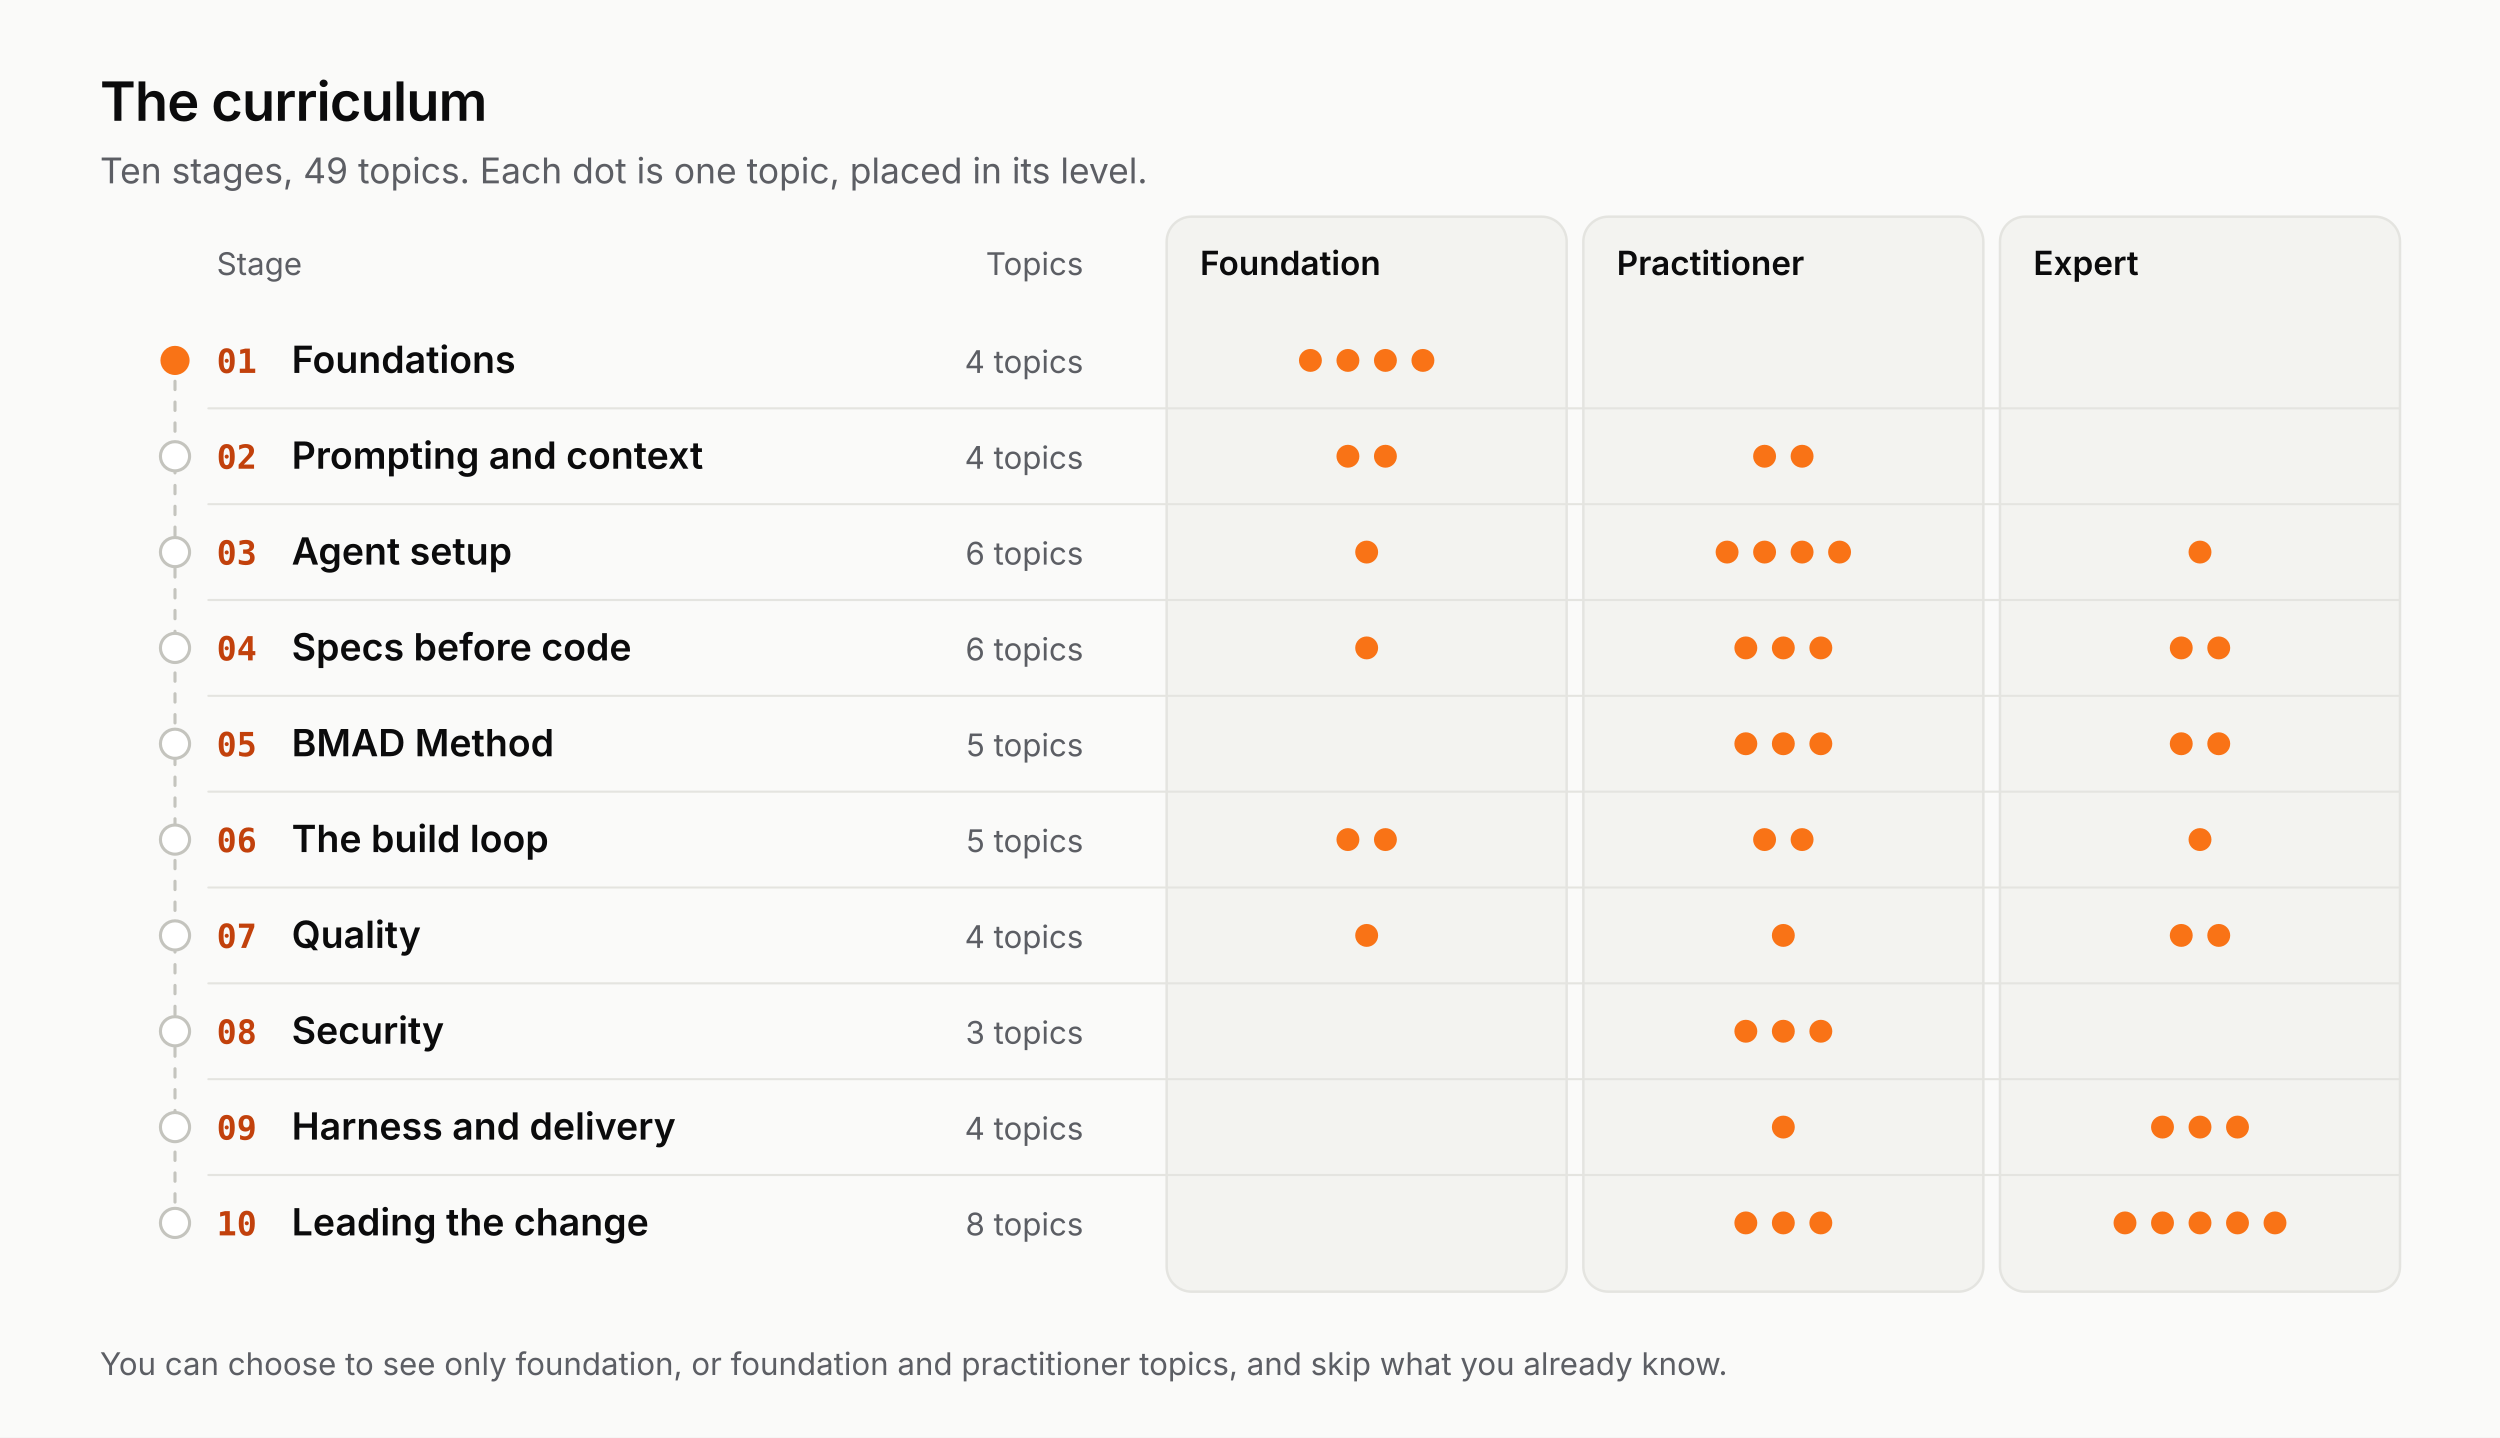
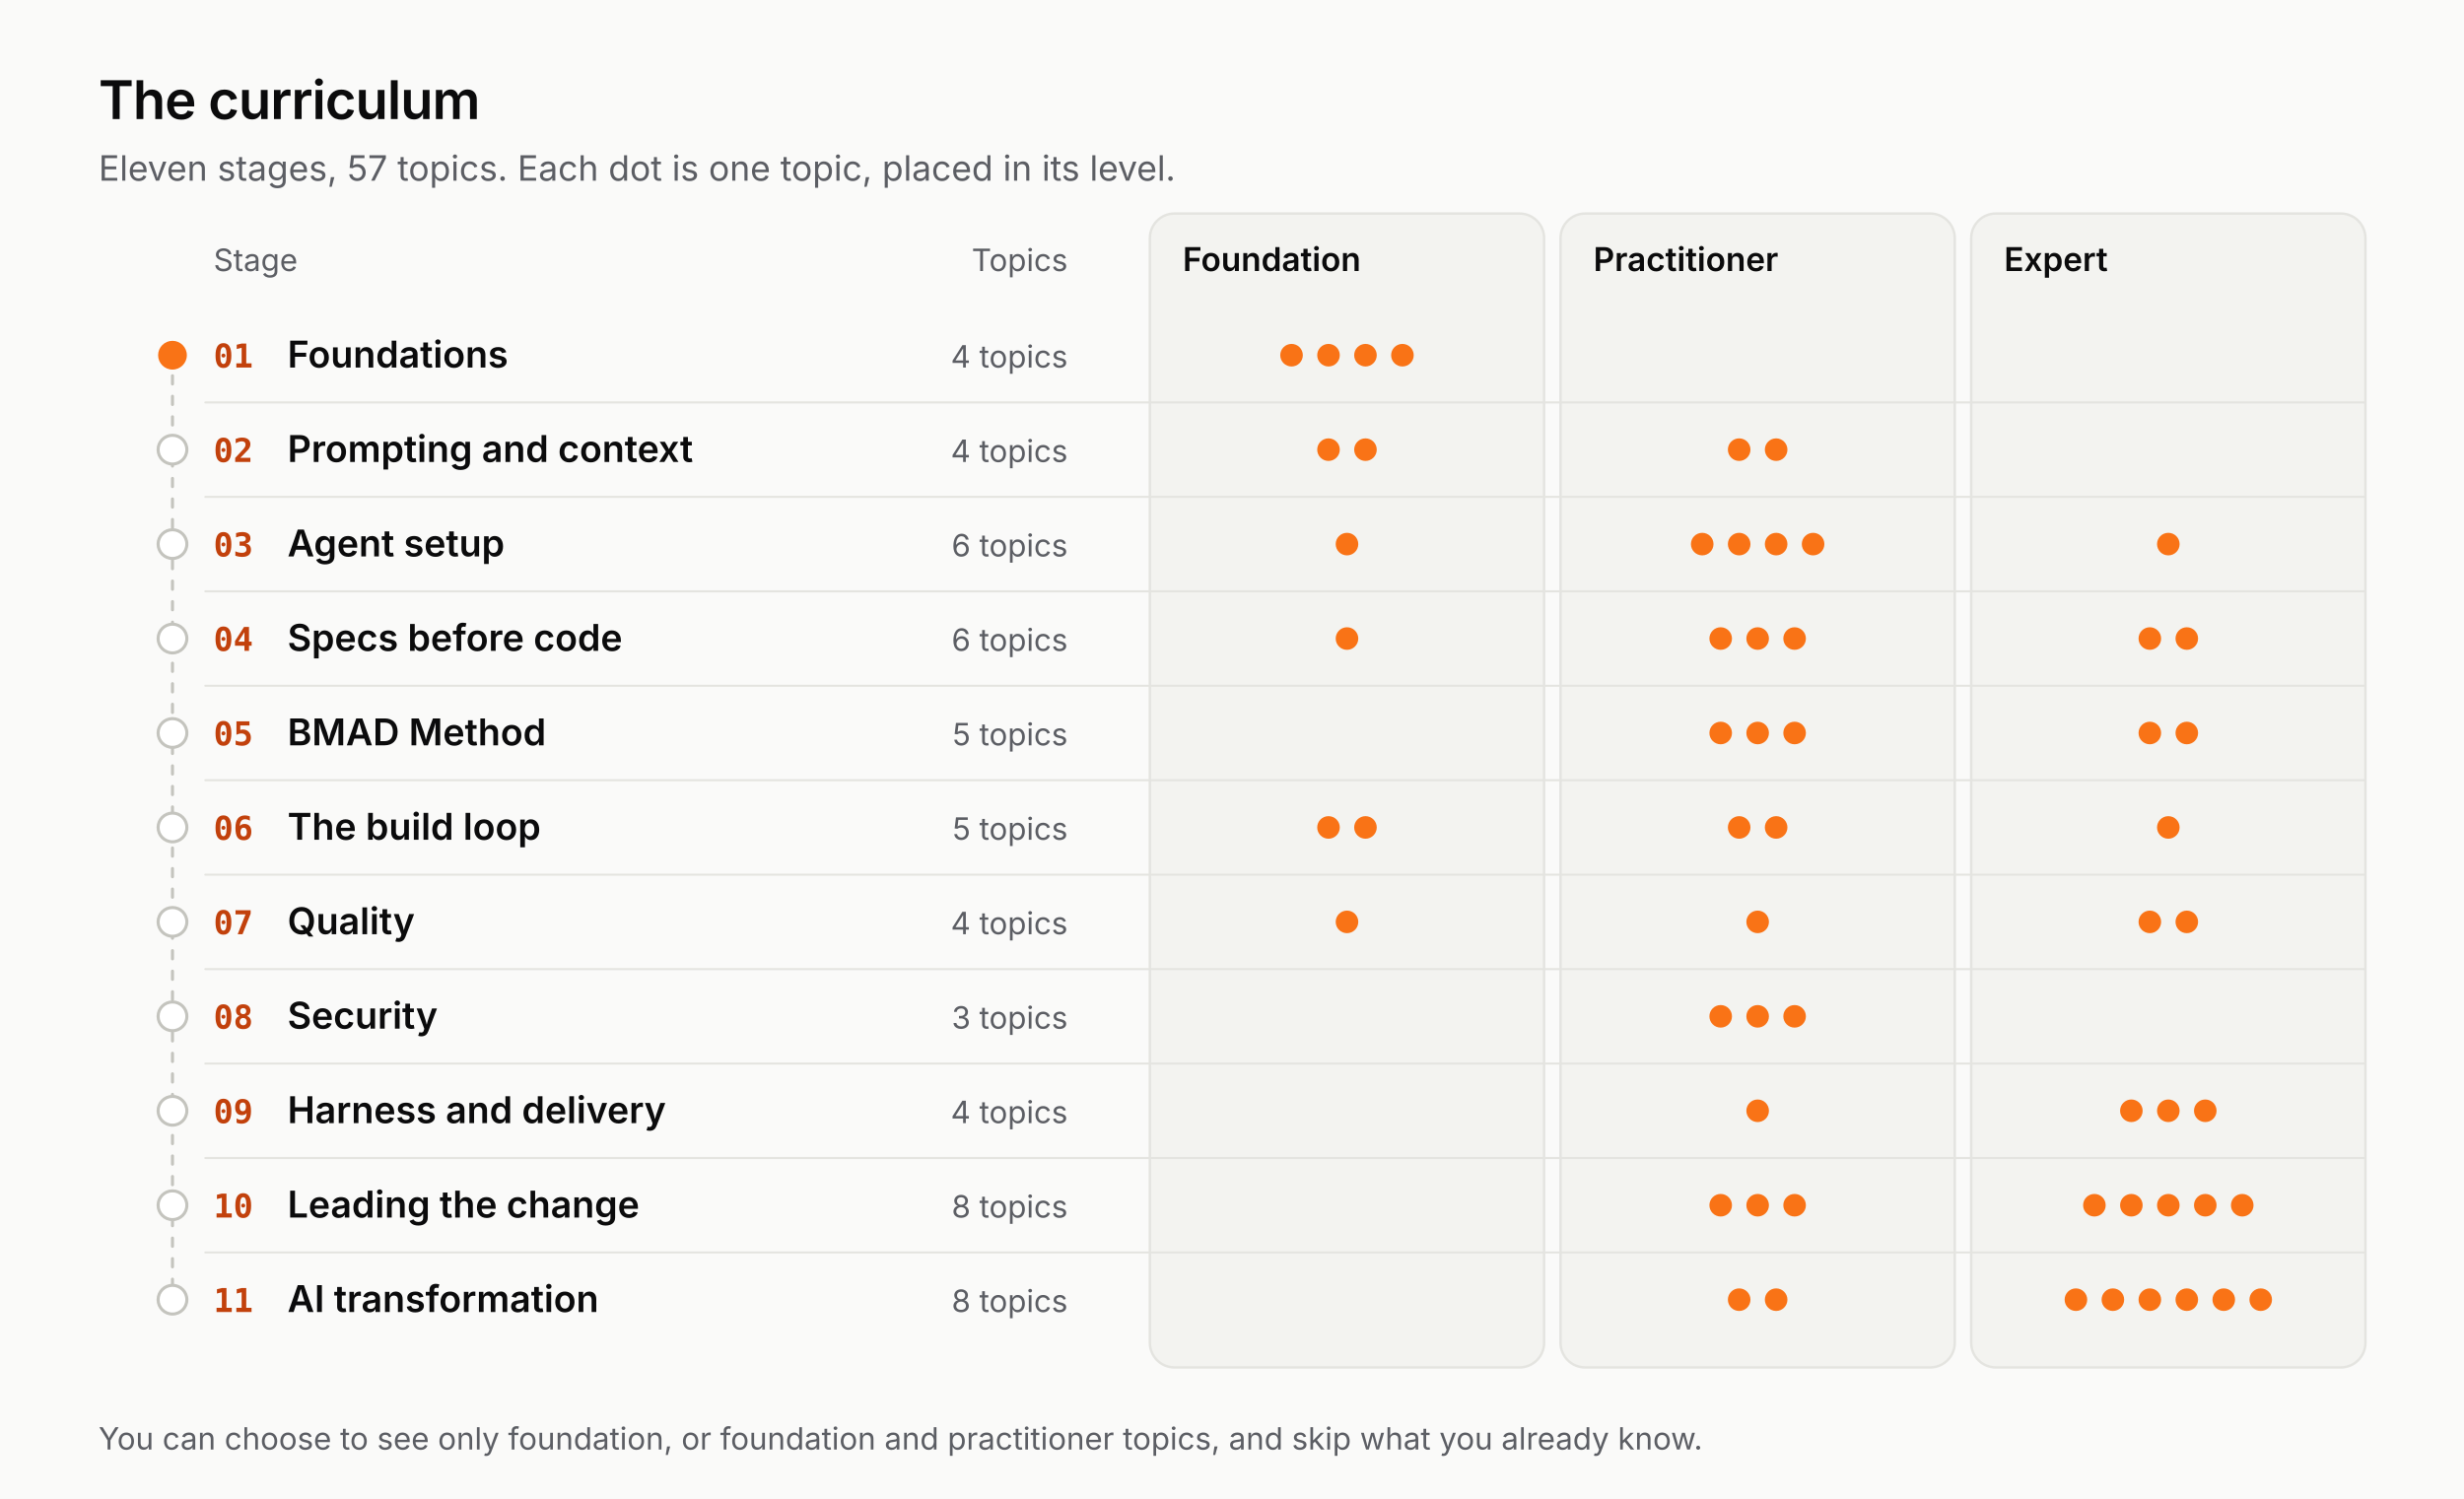
- <svg xmlns="http://www.w3.org/2000/svg" width="1200" height="690" viewBox="0 0 1200 690" role="img" aria-label="The curriculum: ten stages in order, 01 Foundations (4 topics); 02 Prompting and context (4 topics); 03 Agent setup (6 topics); 04 Specs before code (6 topics); 05 BMAD Method (5 topics); 06 The build loop (5 topics); 07 Quality (4 topics); 08 Security (3 topics); 09 Harness and delivery (4 topics); 10 Leading the change (8 topics). 49 topics in all, each at one of three levels: foundation, practitioner or expert; the map shows how many topics of each level every stage has.">
+ <svg xmlns="http://www.w3.org/2000/svg" width="1200" height="730" viewBox="0 0 1200 730" role="img" aria-label="The curriculum: eleven stages in order, 01 Foundations (4 topics); 02 Prompting and context (4 topics); 03 Agent setup (6 topics); 04 Specs before code (6 topics); 05 BMAD Method (5 topics); 06 The build loop (5 topics); 07 Quality (4 topics); 08 Security (3 topics); 09 Harness and delivery (4 topics); 10 Leading the change (8 topics); 11 AI transformation (8 topics). 57 topics in all, each at one of three levels: foundation, practitioner or expert; the map shows how many topics of each level every stage has.">
  <defs>
    <marker id="ah-muted" viewBox="0 0 10 10" refX="8.5" refY="5" markerWidth="9" markerHeight="9" markerUnits="userSpaceOnUse" orient="auto-start-reverse">
      <path d="M0 0 L10 5 L0 10 z" fill="#5C5E64" />
    </marker>
    <marker id="ah-accent" viewBox="0 0 10 10" refX="8.5" refY="5" markerWidth="9" markerHeight="9" markerUnits="userSpaceOnUse" orient="auto-start-reverse">
      <path d="M0 0 L10 5 L0 10 z" fill="#F97316" />
    </marker>
    <marker id="ah-pass_" viewBox="0 0 10 10" refX="8.5" refY="5" markerWidth="9" markerHeight="9" markerUnits="userSpaceOnUse" orient="auto-start-reverse">
      <path d="M0 0 L10 5 L0 10 z" fill="#0F7A5F" />
    </marker>
    <marker id="ah-fail" viewBox="0 0 10 10" refX="8.5" refY="5" markerWidth="9" markerHeight="9" markerUnits="userSpaceOnUse" orient="auto-start-reverse">
      <path d="M0 0 L10 5 L0 10 z" fill="#B3263A" />
    </marker>
    <marker id="ah-strong" viewBox="0 0 10 10" refX="8.5" refY="5" markerWidth="9" markerHeight="9" markerUnits="userSpaceOnUse" orient="auto-start-reverse">
      <path d="M0 0 L10 5 L0 10 z" fill="#C4C4BE" />
    </marker>
    <marker id="ah-ink" viewBox="0 0 10 10" refX="8.5" refY="5" markerWidth="9" markerHeight="9" markerUnits="userSpaceOnUse" orient="auto-start-reverse">
      <path d="M0 0 L10 5 L0 10 z" fill="#0B0B0C" />
    </marker>
  </defs>
-   <rect width="1200" height="690" fill="#FAFAF9" />
+   <rect width="1200" height="730" fill="#FAFAF9" />
  <g font-family="Inter, ui-sans-serif, system-ui, -apple-system, Segoe UI, sans-serif" xml:space="preserve" style="white-space:pre">
    <text x="48" y="58" font-size="26" fill="#0B0B0C" font-weight="600" letter-spacing="-0.4">The curriculum</text>
-     <text x="48" y="88" font-size="17" fill="#5C5E64">Ten stages, 49 topics. Each dot is one topic, placed in its level.</text>
-     <rect x="560" y="104" width="192" height="516" rx="12" fill="#F3F3F0" stroke="#E4E4E0" stroke-width="1.2" />
+     <text x="48" y="88" font-size="17" fill="#5C5E64">Eleven stages, 57 topics. Each dot is one topic, placed in its level.</text>
+     <rect x="560" y="104" width="192" height="562" rx="12" fill="#F3F3F0" stroke="#E4E4E0" stroke-width="1.2" />
    <text x="576" y="132" font-size="16" fill="#0B0B0C" font-weight="600">Foundation</text>
-     <rect x="760" y="104" width="192" height="516" rx="12" fill="#F3F3F0" stroke="#E4E4E0" stroke-width="1.2" />
+     <rect x="760" y="104" width="192" height="562" rx="12" fill="#F3F3F0" stroke="#E4E4E0" stroke-width="1.2" />
    <text x="776" y="132" font-size="16" fill="#0B0B0C" font-weight="600">Practitioner</text>
-     <rect x="960" y="104" width="192" height="516" rx="12" fill="#F3F3F0" stroke="#E4E4E0" stroke-width="1.2" />
+     <rect x="960" y="104" width="192" height="562" rx="12" fill="#F3F3F0" stroke="#E4E4E0" stroke-width="1.2" />
    <text x="976" y="132" font-size="16" fill="#0B0B0C" font-weight="600">Expert</text>
    <text x="104" y="132" font-size="15" fill="#5C5E64">Stage</text>
    <text x="520" y="132" font-size="15" fill="#5C5E64" text-anchor="end">Topics</text>
-     <path d="M84 173.0 V587.0" fill="none" stroke="#C4C4BE" stroke-width="1.5" stroke-dasharray="4 6" stroke-linecap="round" stroke-linejoin="round" />
+     <path d="M84 173.0 V633.0" fill="none" stroke="#C4C4BE" stroke-width="1.5" stroke-dasharray="4 6" stroke-linecap="round" stroke-linejoin="round" />
    <circle cx="84" cy="173.0" r="7" fill="#F97316" />
    <text x="104" y="179.0" font-size="16" fill="#C2410C" font-family="JetBrains Mono, ui-monospace, SFMono-Regular, Menlo, monospace" font-weight="600">01</text>
    <text x="140" y="179.0" font-size="18" fill="#0B0B0C" font-weight="600">Foundations</text>
    <text x="520" y="179.0" font-size="15" fill="#5C5E64" text-anchor="end">4 topics</text>
    <circle cx="629" cy="173.0" r="5.5" fill="#F97316" />
    <circle cx="647" cy="173.0" r="5.5" fill="#F97316" />
    <circle cx="665" cy="173.0" r="5.5" fill="#F97316" />
    <circle cx="683" cy="173.0" r="5.5" fill="#F97316" />
    <path d="M100 196 H1152" fill="none" stroke="#E4E4E0" stroke-width="1" stroke-linecap="round" stroke-linejoin="round" />
    <circle cx="84" cy="219.0" r="7" fill="#FFFFFF" stroke="#C4C4BE" stroke-width="1.5" />
    <text x="104" y="225.0" font-size="16" fill="#C2410C" font-family="JetBrains Mono, ui-monospace, SFMono-Regular, Menlo, monospace" font-weight="600">02</text>
    <text x="140" y="225.0" font-size="18" fill="#0B0B0C" font-weight="600">Prompting and context</text>
    <text x="520" y="225.0" font-size="15" fill="#5C5E64" text-anchor="end">4 topics</text>
    <circle cx="647" cy="219.0" r="5.5" fill="#F97316" />
    <circle cx="665" cy="219.0" r="5.5" fill="#F97316" />
    <circle cx="847" cy="219.0" r="5.5" fill="#F97316" />
    <circle cx="865" cy="219.0" r="5.5" fill="#F97316" />
    <path d="M100 242 H1152" fill="none" stroke="#E4E4E0" stroke-width="1" stroke-linecap="round" stroke-linejoin="round" />
    <circle cx="84" cy="265.0" r="7" fill="#FFFFFF" stroke="#C4C4BE" stroke-width="1.5" />
    <text x="104" y="271.0" font-size="16" fill="#C2410C" font-family="JetBrains Mono, ui-monospace, SFMono-Regular, Menlo, monospace" font-weight="600">03</text>
    <text x="140" y="271.0" font-size="18" fill="#0B0B0C" font-weight="600">Agent setup</text>
    <text x="520" y="271.0" font-size="15" fill="#5C5E64" text-anchor="end">6 topics</text>
    <circle cx="656" cy="265.0" r="5.5" fill="#F97316" />
    <circle cx="829" cy="265.0" r="5.5" fill="#F97316" />
    <circle cx="847" cy="265.0" r="5.5" fill="#F97316" />
    <circle cx="865" cy="265.0" r="5.5" fill="#F97316" />
    <circle cx="883" cy="265.0" r="5.5" fill="#F97316" />
    <circle cx="1056" cy="265.0" r="5.5" fill="#F97316" />
    <path d="M100 288 H1152" fill="none" stroke="#E4E4E0" stroke-width="1" stroke-linecap="round" stroke-linejoin="round" />
    <circle cx="84" cy="311.0" r="7" fill="#FFFFFF" stroke="#C4C4BE" stroke-width="1.5" />
    <text x="104" y="317.0" font-size="16" fill="#C2410C" font-family="JetBrains Mono, ui-monospace, SFMono-Regular, Menlo, monospace" font-weight="600">04</text>
    <text x="140" y="317.0" font-size="18" fill="#0B0B0C" font-weight="600">Specs before code</text>
    <text x="520" y="317.0" font-size="15" fill="#5C5E64" text-anchor="end">6 topics</text>
    <circle cx="656" cy="311.0" r="5.5" fill="#F97316" />
    <circle cx="838" cy="311.0" r="5.5" fill="#F97316" />
    <circle cx="856" cy="311.0" r="5.5" fill="#F97316" />
    <circle cx="874" cy="311.0" r="5.5" fill="#F97316" />
    <circle cx="1047" cy="311.0" r="5.5" fill="#F97316" />
    <circle cx="1065" cy="311.0" r="5.5" fill="#F97316" />
    <path d="M100 334 H1152" fill="none" stroke="#E4E4E0" stroke-width="1" stroke-linecap="round" stroke-linejoin="round" />
    <circle cx="84" cy="357.0" r="7" fill="#FFFFFF" stroke="#C4C4BE" stroke-width="1.5" />
    <text x="104" y="363.0" font-size="16" fill="#C2410C" font-family="JetBrains Mono, ui-monospace, SFMono-Regular, Menlo, monospace" font-weight="600">05</text>
    <text x="140" y="363.0" font-size="18" fill="#0B0B0C" font-weight="600">BMAD Method</text>
    <text x="520" y="363.0" font-size="15" fill="#5C5E64" text-anchor="end">5 topics</text>
    <circle cx="838" cy="357.0" r="5.5" fill="#F97316" />
    <circle cx="856" cy="357.0" r="5.5" fill="#F97316" />
    <circle cx="874" cy="357.0" r="5.5" fill="#F97316" />
    <circle cx="1047" cy="357.0" r="5.5" fill="#F97316" />
    <circle cx="1065" cy="357.0" r="5.5" fill="#F97316" />
    <path d="M100 380 H1152" fill="none" stroke="#E4E4E0" stroke-width="1" stroke-linecap="round" stroke-linejoin="round" />
    <circle cx="84" cy="403.0" r="7" fill="#FFFFFF" stroke="#C4C4BE" stroke-width="1.5" />
    <text x="104" y="409.0" font-size="16" fill="#C2410C" font-family="JetBrains Mono, ui-monospace, SFMono-Regular, Menlo, monospace" font-weight="600">06</text>
    <text x="140" y="409.0" font-size="18" fill="#0B0B0C" font-weight="600">The build loop</text>
    <text x="520" y="409.0" font-size="15" fill="#5C5E64" text-anchor="end">5 topics</text>
    <circle cx="647" cy="403.0" r="5.5" fill="#F97316" />
    <circle cx="665" cy="403.0" r="5.5" fill="#F97316" />
    <circle cx="847" cy="403.0" r="5.5" fill="#F97316" />
    <circle cx="865" cy="403.0" r="5.5" fill="#F97316" />
    <circle cx="1056" cy="403.0" r="5.5" fill="#F97316" />
    <path d="M100 426 H1152" fill="none" stroke="#E4E4E0" stroke-width="1" stroke-linecap="round" stroke-linejoin="round" />
    <circle cx="84" cy="449.0" r="7" fill="#FFFFFF" stroke="#C4C4BE" stroke-width="1.5" />
    <text x="104" y="455.0" font-size="16" fill="#C2410C" font-family="JetBrains Mono, ui-monospace, SFMono-Regular, Menlo, monospace" font-weight="600">07</text>
    <text x="140" y="455.0" font-size="18" fill="#0B0B0C" font-weight="600">Quality</text>
    <text x="520" y="455.0" font-size="15" fill="#5C5E64" text-anchor="end">4 topics</text>
    <circle cx="656" cy="449.0" r="5.5" fill="#F97316" />
    <circle cx="856" cy="449.0" r="5.5" fill="#F97316" />
    <circle cx="1047" cy="449.0" r="5.5" fill="#F97316" />
    <circle cx="1065" cy="449.0" r="5.5" fill="#F97316" />
    <path d="M100 472 H1152" fill="none" stroke="#E4E4E0" stroke-width="1" stroke-linecap="round" stroke-linejoin="round" />
    <circle cx="84" cy="495.0" r="7" fill="#FFFFFF" stroke="#C4C4BE" stroke-width="1.5" />
    <text x="104" y="501.0" font-size="16" fill="#C2410C" font-family="JetBrains Mono, ui-monospace, SFMono-Regular, Menlo, monospace" font-weight="600">08</text>
    <text x="140" y="501.0" font-size="18" fill="#0B0B0C" font-weight="600">Security</text>
    <text x="520" y="501.0" font-size="15" fill="#5C5E64" text-anchor="end">3 topics</text>
    <circle cx="838" cy="495.0" r="5.5" fill="#F97316" />
    <circle cx="856" cy="495.0" r="5.5" fill="#F97316" />
    <circle cx="874" cy="495.0" r="5.5" fill="#F97316" />
    <path d="M100 518 H1152" fill="none" stroke="#E4E4E0" stroke-width="1" stroke-linecap="round" stroke-linejoin="round" />
    <circle cx="84" cy="541.0" r="7" fill="#FFFFFF" stroke="#C4C4BE" stroke-width="1.5" />
    <text x="104" y="547.0" font-size="16" fill="#C2410C" font-family="JetBrains Mono, ui-monospace, SFMono-Regular, Menlo, monospace" font-weight="600">09</text>
    <text x="140" y="547.0" font-size="18" fill="#0B0B0C" font-weight="600">Harness and delivery</text>
    <text x="520" y="547.0" font-size="15" fill="#5C5E64" text-anchor="end">4 topics</text>
    <circle cx="856" cy="541.0" r="5.5" fill="#F97316" />
    <circle cx="1038" cy="541.0" r="5.5" fill="#F97316" />
    <circle cx="1056" cy="541.0" r="5.5" fill="#F97316" />
    <circle cx="1074" cy="541.0" r="5.5" fill="#F97316" />
    <path d="M100 564 H1152" fill="none" stroke="#E4E4E0" stroke-width="1" stroke-linecap="round" stroke-linejoin="round" />
    <circle cx="84" cy="587.0" r="7" fill="#FFFFFF" stroke="#C4C4BE" stroke-width="1.5" />
    <text x="104" y="593.0" font-size="16" fill="#C2410C" font-family="JetBrains Mono, ui-monospace, SFMono-Regular, Menlo, monospace" font-weight="600">10</text>
    <text x="140" y="593.0" font-size="18" fill="#0B0B0C" font-weight="600">Leading the change</text>
    <text x="520" y="593.0" font-size="15" fill="#5C5E64" text-anchor="end">8 topics</text>
    <circle cx="838" cy="587.0" r="5.5" fill="#F97316" />
    <circle cx="856" cy="587.0" r="5.5" fill="#F97316" />
    <circle cx="874" cy="587.0" r="5.5" fill="#F97316" />
    <circle cx="1020" cy="587.0" r="5.5" fill="#F97316" />
    <circle cx="1038" cy="587.0" r="5.5" fill="#F97316" />
    <circle cx="1056" cy="587.0" r="5.5" fill="#F97316" />
    <circle cx="1074" cy="587.0" r="5.5" fill="#F97316" />
    <circle cx="1092" cy="587.0" r="5.5" fill="#F97316" />
-     <text x="48" y="660" font-size="15" fill="#5C5E64">You can choose to see only foundation, or foundation and practitioner topics, and skip what you already know.</text>
+     <path d="M100 610 H1152" fill="none" stroke="#E4E4E0" stroke-width="1" stroke-linecap="round" stroke-linejoin="round" />
+     <circle cx="84" cy="633.0" r="7" fill="#FFFFFF" stroke="#C4C4BE" stroke-width="1.5" />
+     <text x="104" y="639.0" font-size="16" fill="#C2410C" font-family="JetBrains Mono, ui-monospace, SFMono-Regular, Menlo, monospace" font-weight="600">11</text>
+     <text x="140" y="639.0" font-size="18" fill="#0B0B0C" font-weight="600">AI transformation</text>
+     <text x="520" y="639.0" font-size="15" fill="#5C5E64" text-anchor="end">8 topics</text>
+     <circle cx="847" cy="633.0" r="5.5" fill="#F97316" />
+     <circle cx="865" cy="633.0" r="5.5" fill="#F97316" />
+     <circle cx="1011" cy="633.0" r="5.5" fill="#F97316" />
+     <circle cx="1029" cy="633.0" r="5.5" fill="#F97316" />
+     <circle cx="1047" cy="633.0" r="5.5" fill="#F97316" />
+     <circle cx="1065" cy="633.0" r="5.5" fill="#F97316" />
+     <circle cx="1083" cy="633.0" r="5.5" fill="#F97316" />
+     <circle cx="1101" cy="633.0" r="5.5" fill="#F97316" />
+     <text x="48" y="706" font-size="15" fill="#5C5E64">You can choose to see only foundation, or foundation and practitioner topics, and skip what you already know.</text>
  </g>
</svg>
